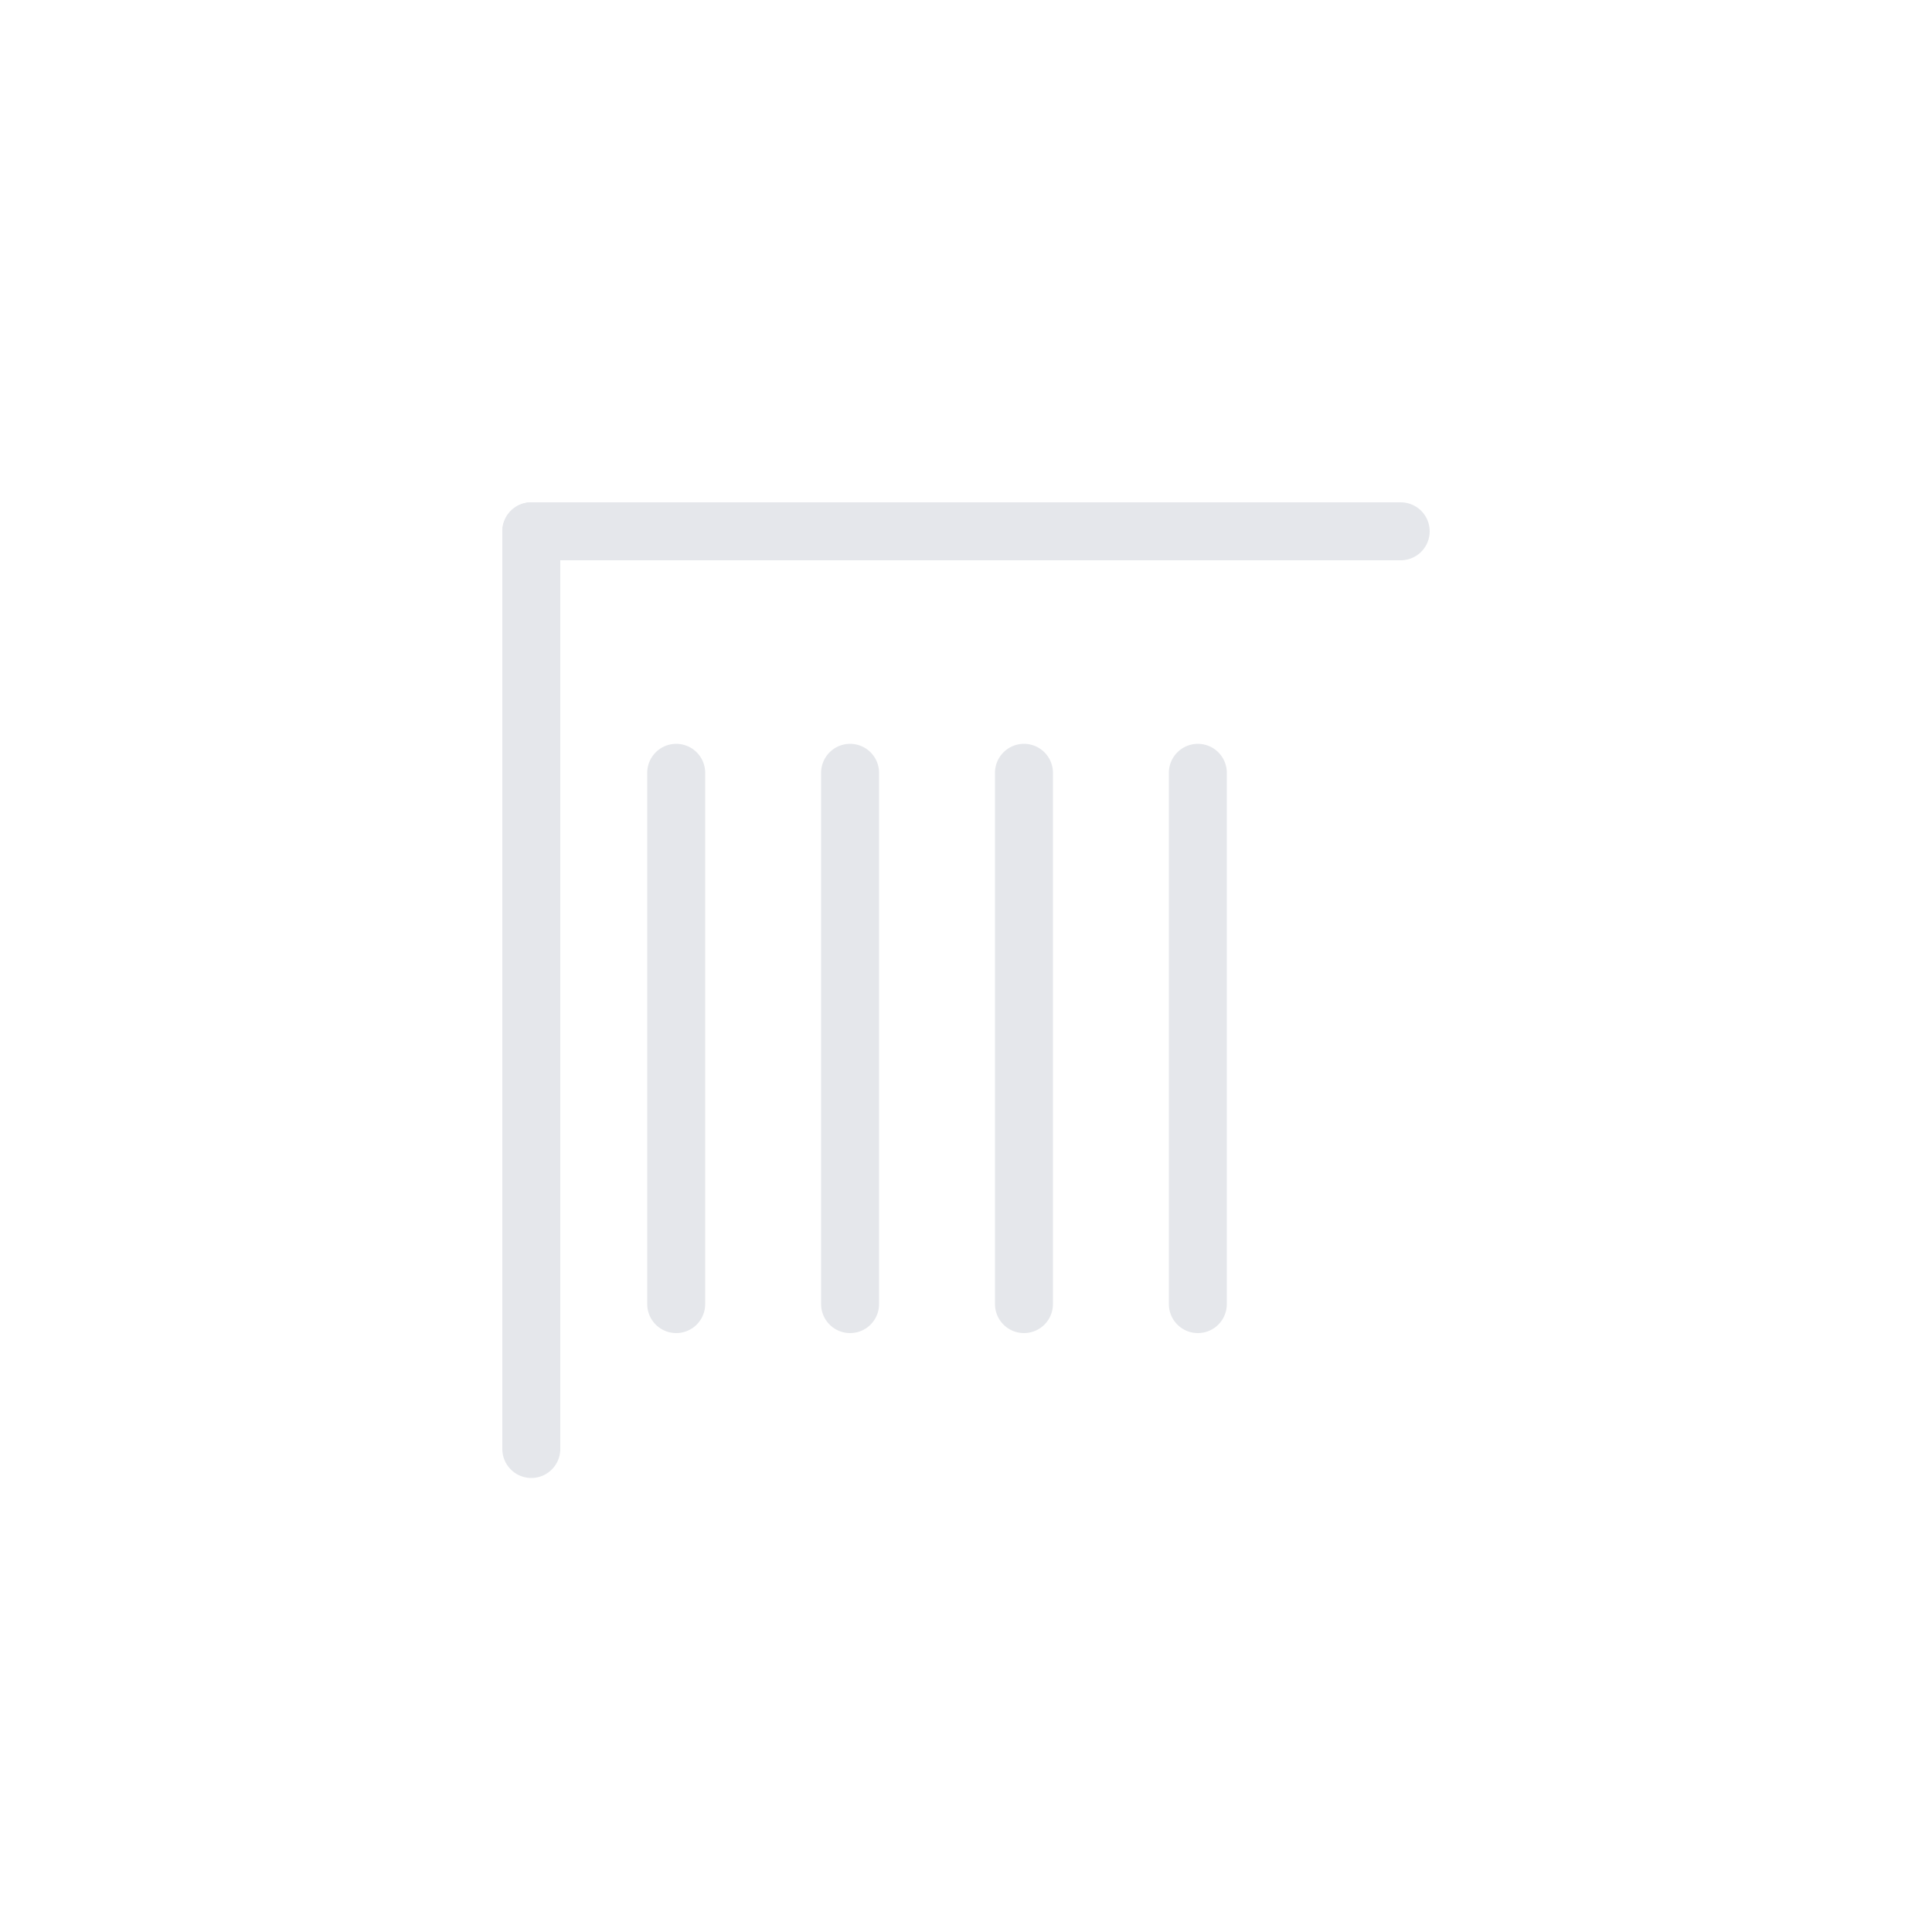
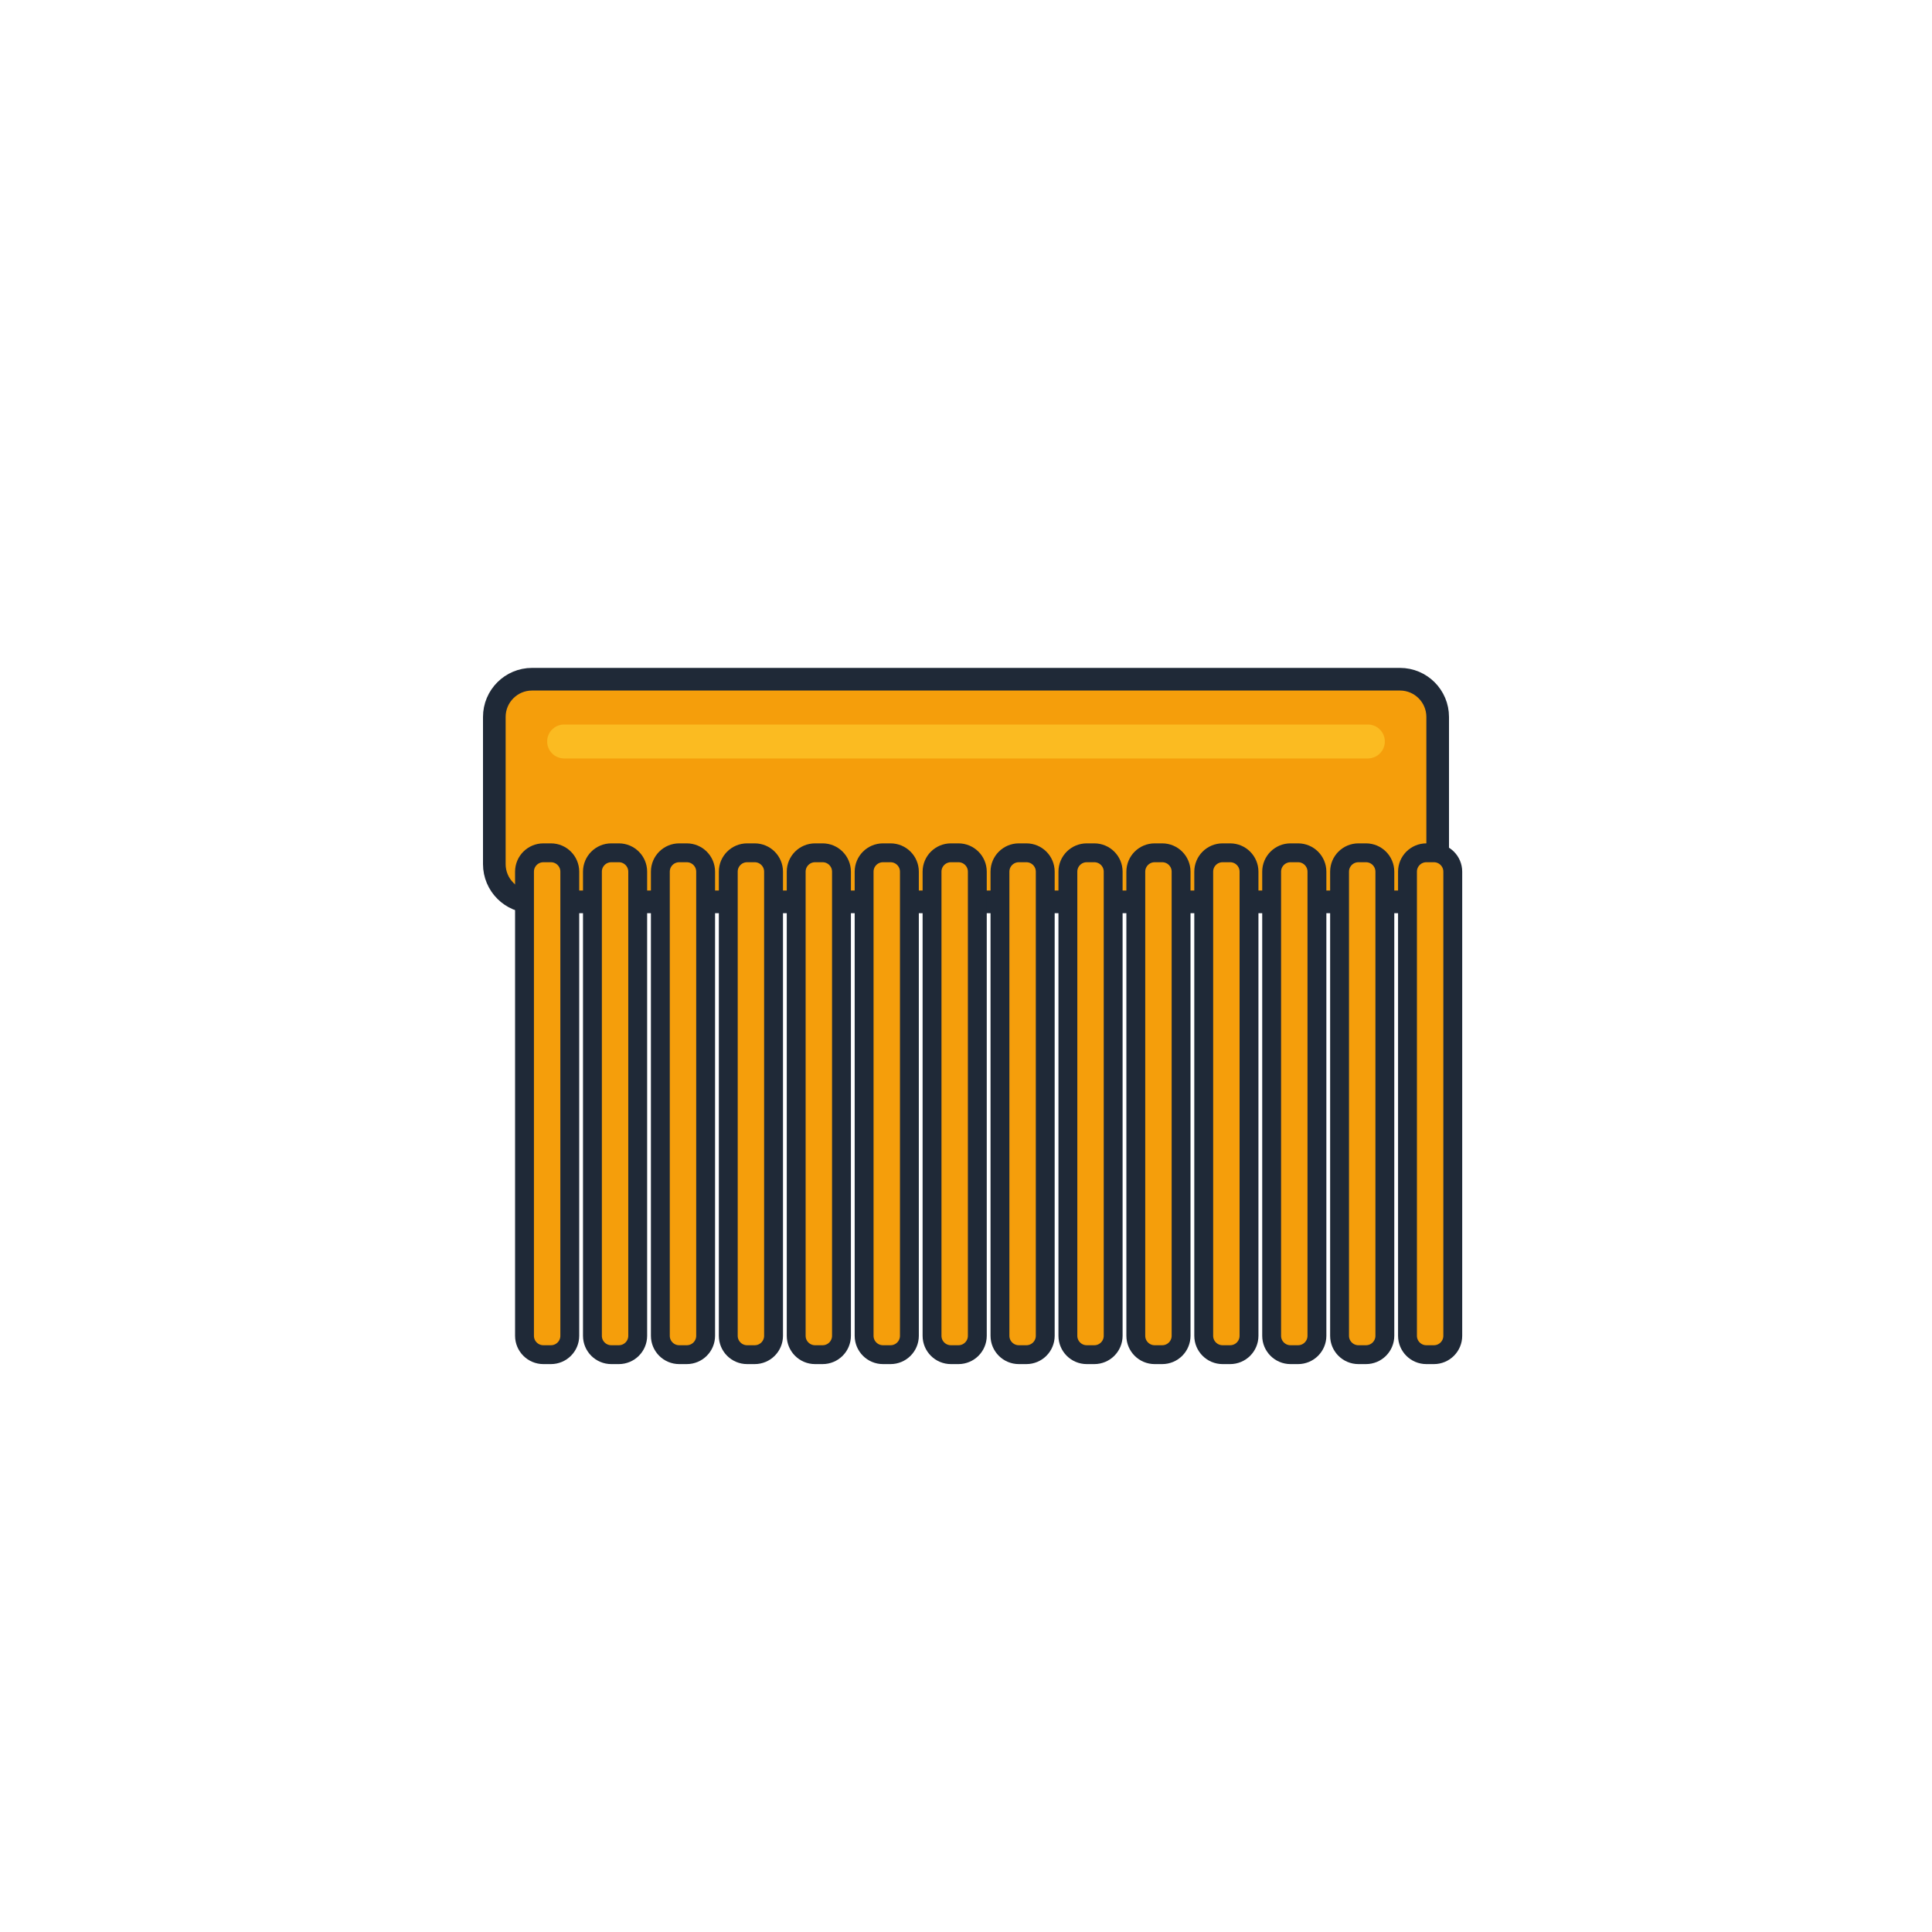
- <svg xmlns="http://www.w3.org/2000/svg" viewBox="0 0 200 200" fill="none" stroke="#e5e7eb" stroke-width="6" stroke-linecap="round">
-   <path d="M55 55h90" />
-   <path d="M55 55v95" />
-   <path d="M70 80v55M88 80v55M106 80v55M124 80v55" />
+ <svg xmlns="http://www.w3.org/2000/svg" viewBox="0 0 1024 1024" width="1024" height="1024">
+   <rect x="262" y="360" width="500" height="118" rx="20" fill="#f59e0b" stroke="#1f2937" stroke-width="12" stroke-linejoin="round" />
+   <rect x="290" y="384" width="444" height="18" rx="9" fill="#fbbf24" opacity="0.85" />
+   <g stroke="#1f2937" stroke-width="10">
+     <rect x="278" y="452" width="24" height="266" rx="10" fill="#f59e0b" />
+     <rect x="314" y="452" width="24" height="266" rx="10" fill="#f59e0b" />
+     <rect x="350" y="452" width="24" height="266" rx="10" fill="#f59e0b" />
+     <rect x="386" y="452" width="24" height="266" rx="10" fill="#f59e0b" />
+     <rect x="422" y="452" width="24" height="266" rx="10" fill="#f59e0b" />
+     <rect x="458" y="452" width="24" height="266" rx="10" fill="#f59e0b" />
+     <rect x="494" y="452" width="24" height="266" rx="10" fill="#f59e0b" />
+     <rect x="530" y="452" width="24" height="266" rx="10" fill="#f59e0b" />
+     <rect x="566" y="452" width="24" height="266" rx="10" fill="#f59e0b" />
+     <rect x="602" y="452" width="24" height="266" rx="10" fill="#f59e0b" />
+     <rect x="638" y="452" width="24" height="266" rx="10" fill="#f59e0b" />
+     <rect x="674" y="452" width="24" height="266" rx="10" fill="#f59e0b" />
+     <rect x="710" y="452" width="24" height="266" rx="10" fill="#f59e0b" />
+     <rect x="746" y="452" width="24" height="266" rx="10" fill="#f59e0b" />
+   </g>
</svg>
